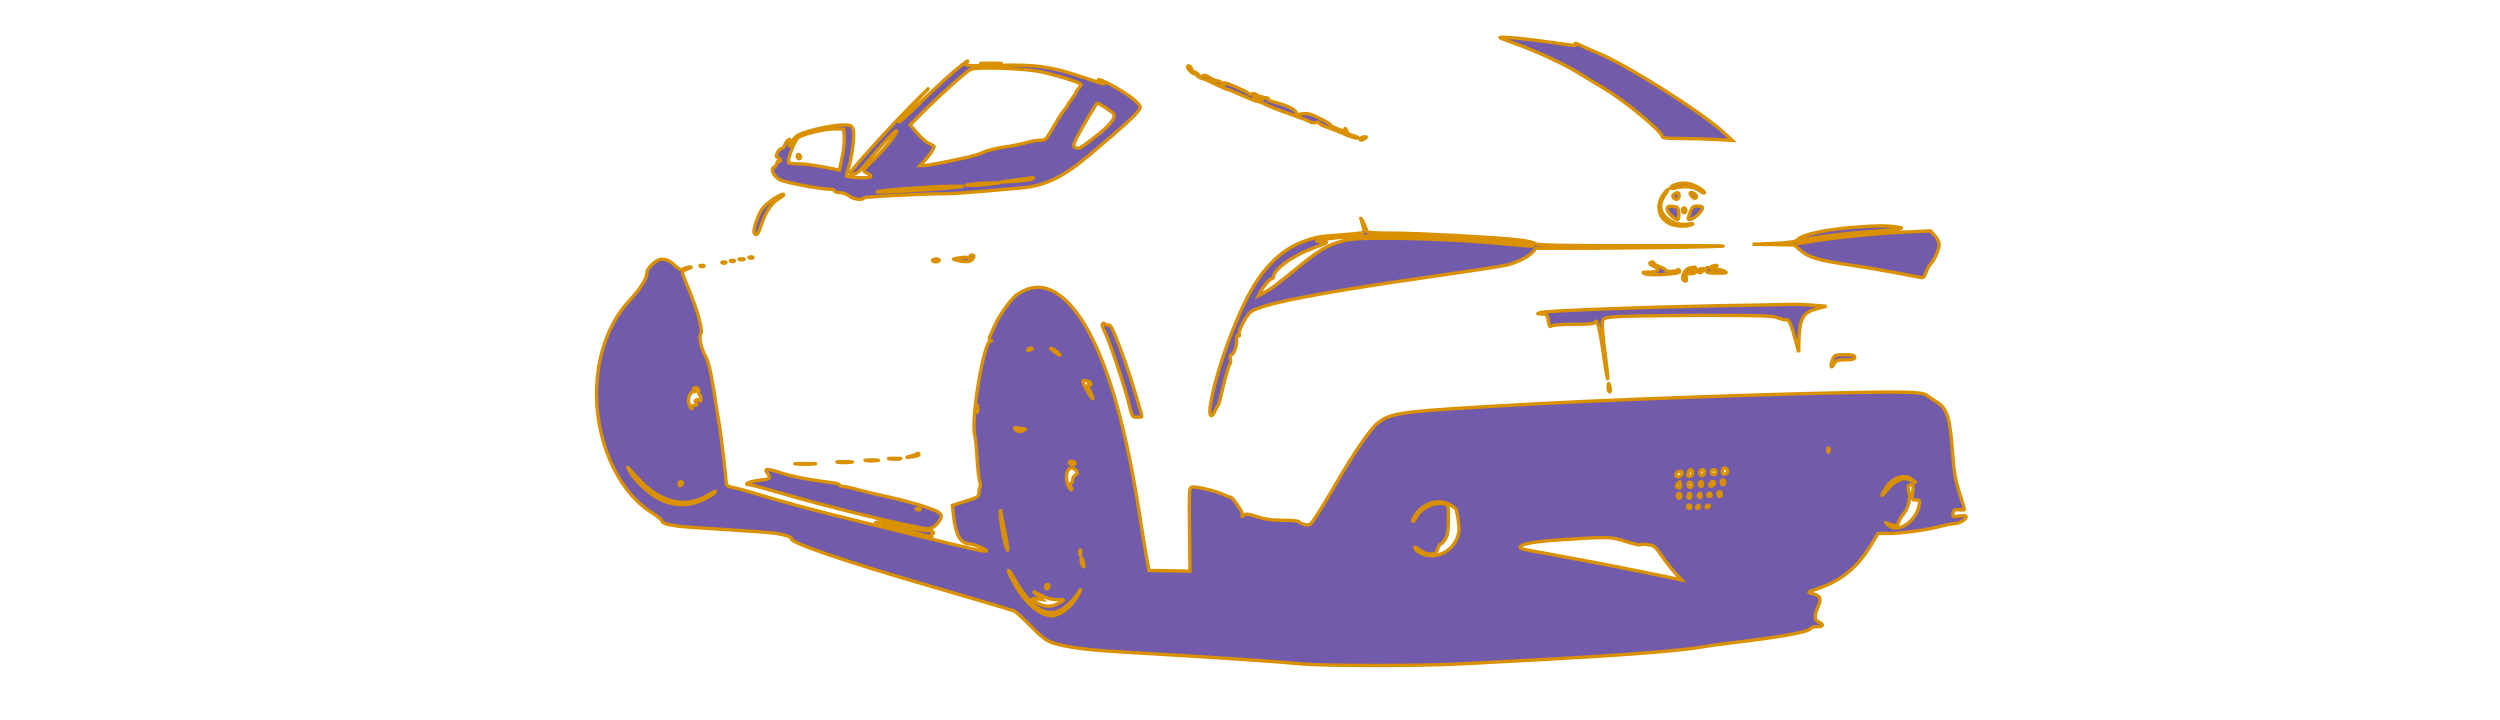
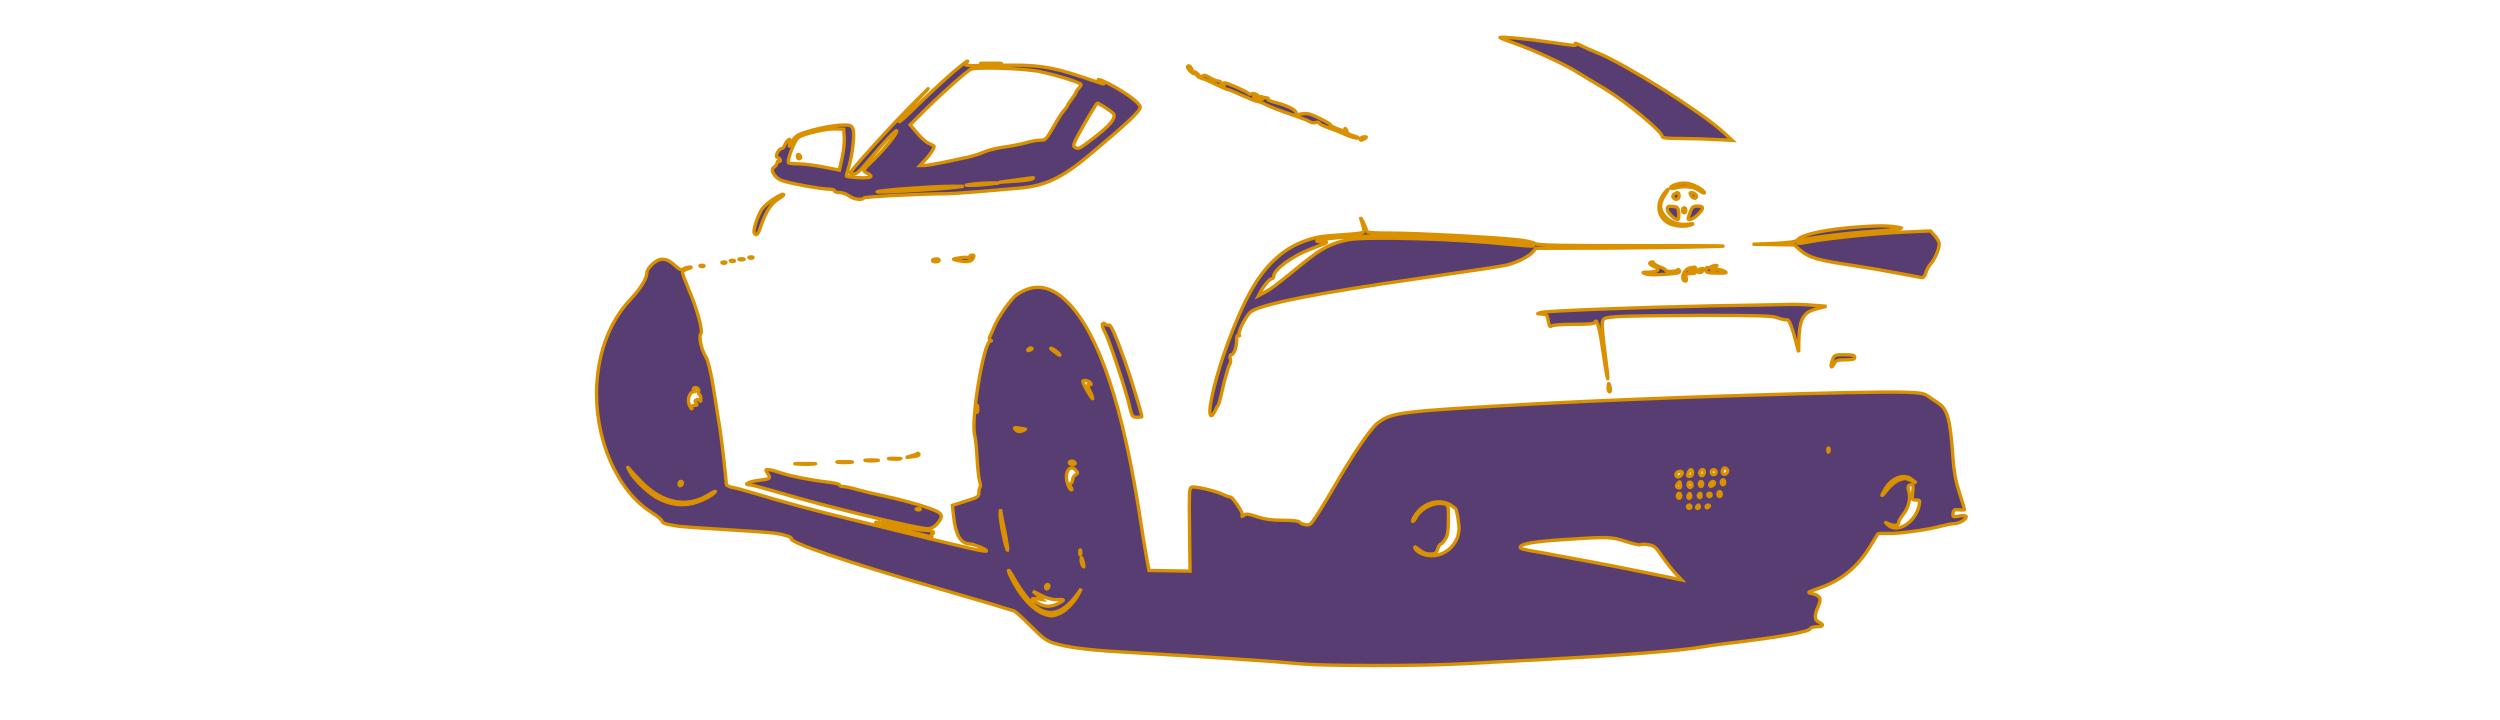
<svg xmlns="http://www.w3.org/2000/svg" version="1.0" viewBox="0 0 1480 426">
-   <g fill=" rgba(80, 50, 150, .8)" stroke="rgba(218, 145, 0,1)" stroke-width="2px">
+   <g fill=" rgba(70, 40, 100, .9)" stroke="rgba(218, 145, 0,1)" stroke-width="2px">
    <path d="M888 22.3c.3.3 4.6 1.9 9.5 3.7 10.6 3.7 28.9 12.1 36 16.6 2.8 1.7 7.2 4.4 9.9 6 2.6 1.6 5.6 3.3 6.5 3.9C962 59.7 984 77.9 984 80.7c0 1 2.7 1.3 11.3 1.3 6.3 0 15.6.3 20.8.6l9.4.5-5-4.6c-13.4-12.3-57.6-40.2-74.5-47.1-3.6-1.4-8.2-3.5-10.4-4.6-2.1-1.1-3.5-1.5-3.1-.9.8 1.4 1.3 1.4-14-.8-14.1-2.1-31.3-3.7-30.5-2.8zM564.4 42.6c-4.3 3.7-13.7 12.3-20.8 19.3-15.1 14.9-15.1 13.1 0-3.1 8.7-9.2 7.9-8.5-3.7 3.2-12 12.1-30.3 32.2-35.8 39.2-1.2 1.6-1.1 1.8 1.1 1.8 1.9 0 4.2-2 9.3-8.3 8.7-10.4 15.7-17.8 16.3-17.3.9.9-6.4 10.1-13.2 16.8-7.1 6.8-7.1 6.9-4.7 8.1 4.7 2.3 3.3 3.2-4.4 2.9-4.1-.2-7.5-.7-7.5-1 0-.4.7-2.8 1.5-5.4 2.2-7.6 3.6-19.4 2.5-22.3-.8-2.2-1.5-2.5-5.7-2.5-5.3 0-16.2 2.1-23.5 4.6-3.8 1.2-5.3 2.4-6.8 5.2-1.9 3.5-2 3.5-1.5.9.3-2.4.2-2.7-1-1.7-.8.7-1.7 2-2 3.1-.4 1-1.2 1.9-1.9 1.9s-1.8 1.1-2.4 2.4c-.9 1.9-.8 2.5.4 3 .8.3 1.4 1 1.4 1.6 0 .6-.4.8-1 .5-.5-.3-1 .1-1 .9s-.8 1.9-1.7 2.5c-2.4 1.3-.4 5.5 3.6 7.6 3.1 1.6 23.9 5.5 29.2 5.5 1.6 0 2.9.4 2.9 1 0 .5 1.4 1 3.1 1 1.7 0 4.2.9 5.6 2 2.6 2 7.7 2.7 8.7 1.2.4-.8 34.8-2.5 48.6-2.5 2.5 0 11.5-.6 20-1.3 8.5-.7 18.9-1.6 23-2 15.3-1.2 25.5-5.9 41.5-19.3C667.3 73 675 65.8 675 63.5c0-2.4-8-8.4-18.5-13.9-5.4-2.8-8.6-3.5-4.5-1 1.7 1.1 1.9 1.3.5.9-1.1-.4-6.5-2.2-12.1-4-18.4-6.2-27.2-7.4-49.8-6.8-18 .4-19.8.3-18.7-1.1 2.5-3 .4-1.6-7.5 5zm51.2-.2C625 44.3 640 49 640 50c0 .5-.7 1.5-1.5 2.4-.8.8-1.5 1.8-1.5 2.2 0 .4-1.1 2.2-2.5 4-1.4 1.8-2.5 3.5-2.5 3.8 0 .3-.8 1.4-1.7 2.5-1 1-3.1 4-4.6 6.7-6.9 11.9-6.5 11.4-10 11.4-1.8 0-5.7.7-8.7 1.6-3 .8-8.9 2-13 2.5-4.1.6-9.4 1.9-11.8 3-2.4 1.1-6.6 2.4-9.5 3-2.9.6-9.2 1.9-14.2 3-4.9 1-10.1 1.9-11.4 1.9h-2.5l3.1-3.3c2.7-2.8 5.3-6.8 5.3-8 0-.3-1.3-1-2.9-1.7-1.6-.6-4.8-3.4-7.1-6.2l-4.2-4.9 9.3-9.3c10.1-9.9 23.1-21.5 26.4-23.5 2.7-1.6 31.4-.7 41.1 1.3zm38.7 21.2c2.3 1.5 4.5 3.2 4.9 3.7 1.6 2.6-2.2 7.2-12.8 15.2-7.4 5.7-8 6-10.2 4.6-1.1-.6-.6-2.1 1.8-6.7 4.5-8.3 11.2-19.4 11.6-19.4.3 0 2.3 1.2 4.7 2.6zM499.8 81.4c.2 2.7-.4 8.2-1.3 12.1l-1.6 7.2-9.2-1.8c-5.1-1-11.7-1.9-14.8-1.9-3.1 0-5.8-.3-6.1-.6-1.1-1.1 3.7-13.7 5.8-15 3.4-2.3 16.6-5.3 21.9-5.1l5 .2.3 4.9zM611 105.9c-.8.5-5.5 1.1-10.5 1.4l-9 .6 9.5-1.3c5.2-.7 10-1.4 10.5-1.4.6-.1.3.3-.5.7zm-25.5 3.1c-3.3.4-8 .8-10.5.7-4.4 0-4.4 0 1-.7 3-.4 7.8-.7 10.5-.7h5l-6 .7zm-21.9 2.1c-10.1 1.1-43.7 3.1-44.3 2.5-.8-.8 31.7-3.3 43.7-3.3h7.5l-6.9.8z" />
    <path d="M472 92.4c0 .9.5 1.6 1 1.6.6 0 1-.4 1-.9 0-.6-.4-1.3-1-1.6-.5-.3-1 .1-1 .9zm109.8-54.7c2.9.2 7.4.2 10 0 2.6-.2.2-.3-5.3-.3s-7.6.1-4.7.3zM703 39.8c0 .5.9 1.7 2 2.7 1.1 1 2 1.4 2 1 0-.5.6-.1 1.3.8.6 1 2.1 1.9 3.2 2.1 1.1.2 4.8 1.8 8.2 3.5 3.4 1.7 6.6 3.1 7.2 3.1.5 0 4.4 1.6 8.5 3.5 4.2 1.9 8.2 3.5 8.9 3.5.7 0 3.1.9 5.2 2 2.2 1.1 8.7 3.7 14.5 5.6 5.8 2 11 4 11.7 4.6.7.5 2.1.7 3.3.3 1.1-.3 2-.2 2 .4 0 .5 2.4 1.7 5.3 2.7 2.8.9 6.8 2.5 8.7 3.4 3.7 1.9 9 3.4 9 2.5 0-.2-1.5-.8-3.2-1.3-1.8-.4-3.3-1.3-3.3-1.9 0-.6-.4-1.5-.9-2s-.6-.3-.2.4c.9 1.6 1 1.6-4.7-.5-2.6-1-4.5-2.1-4.2-2.4.3-.2-2.5-1.9-6.2-3.7-5.3-2.7-7.4-3.2-10.5-2.7-2.8.5-3.7.3-3.6-.6.4-1.6-5.1-4.3-12-6.1-2.9-.7-4.9-1.6-4.6-2 .4-.4.2-.7-.4-.7-.5 0-1.9-.3-2.9-.6-1.5-.5-1.6-.4-.3.5 1.2.9.8 1-1.5.5-3.7-.8-4.4-1.4-1.9-1.4 1.8-.1 1.8-.1.1-1.1-.9-.5-2.2-.7-2.8-.3-.6.3-1.4.2-1.8-.3-.7-1-12.6-6.3-14.2-6.3-.6 0-.7.5-.3 1.1.4.7.1 1-.7.7-.8-.3-1.3-1.1-1.1-1.7.1-.6-.6-1.1-1.5-1.1-1 0-3.3-.9-5.2-2.1-2.5-1.5-3.6-1.7-4.1-.8-.6.8-1.3.6-2.6-.9-1-1.2-2.1-1.9-2.5-1.6-.4.2-1-.5-1.4-1.6-.6-2-2.5-2.8-2.5-1.2zM805.5 82c-.8 1.3.5 1.3 2.5 0 1.3-.8 1.3-1-.2-1-.9 0-2 .4-2.3 1zm186.8 27.1c-4 1.2-4.5 3.2-.5 2.2 5.4-1.4 11-.8 14.2 1.5 1.6 1.3 3 1.8 3 1.3 0-1.5-6.6-5.2-10.2-5.6-1.8-.2-4.8 0-6.5.6z" />
    <path d="M985.8 113.7c-5.8 6.7-4.7 15.2 2.6 18.7 3.7 1.7 9.9 2 13.1.6 1.4-.6.7-.7-2.1-.3-5.5.7-10.7-1.1-13.9-4.8-3.2-3.8-3.2-7.6 0-12.3 2.6-3.9 2.8-4.7.3-1.9z" />
    <path d="M991.1 114.9c-1.6 1-.6 3.1 1.5 3.1.8 0 1.4-.9 1.4-2 0-2.2-.7-2.5-2.9-1.1zm10.1 1c.6 1 1.8 1.7 2.5 1.4 1.7-.7-.2-3.3-2.3-3.3-1.1 0-1.2.4-.2 1.9zm-543.4 2c-2.5 1.6-5.5 4.3-6.7 5.9-2.5 3.6-5.5 12.8-4.6 14.2 1.3 2 2.4.8 4-4.3 2.5-7.7 6-13.3 10-15.7 1.9-1.2 3.5-2.4 3.5-2.6 0-1-1.9-.2-6.2 2.5zm529.2 6c0 1.9 4.3 6.1 6.2 6.1.5 0 .8-1.7.6-3.8-.3-3.4-.6-3.7-3.5-4-2.7-.3-3.3 0-3.3 1.7zm13.9.8c-.5 1.6-1.2 3.4-1.4 4-.8 2.4 2.6 1.3 5.6-1.6 3.7-3.7 3.7-5.1-.1-5.1-2.4 0-3.3.6-4.1 2.7zm-4.9-.2c0 .8.5 1.5 1 1.5.6 0 1-.7 1-1.5s-.4-1.5-1-1.5c-.5 0-1 .7-1 1.5zm-190.4 5c2.1 6.7 2.2 7.5 1.2 8.1-.6.4-6.3 1-12.7 1.4-13.1.9-15.3 1.3-23.1 4.2-11.5 4.4-21.6 13.7-29.5 27.3-10.3 17.5-22.7 52.5-25.1 70.5-.7 5.6.8 6.9 2.9 2.2.6-1.5 1.4-2.9 1.8-3.2.3-.3 1.1-3 1.8-6 1.8-8.2 4.3-17.4 5.2-18.6.5-.5.6-2 .2-3.2-.3-1.3-.1-2.2.6-2.2 1.6 0 3.3-4.8 3.2-8.8 0-2.2.3-3.1 1.1-2.6.7.4.8.3.4-.4-.9-1.4 3.4-10.2 6.4-13.2 4.6-4.6 38.1-11.3 103-20.6 25-3.6 47.1-6.9 49.1-7.5 6.1-1.6 12.3-4.7 14.9-7.3l2.3-2.6 38.6-.1c21.2-.1 50.1-.5 64.1-.9 18.1-.4 7.1-.6-38.1-.6-50.3.1-63.9-.2-65.1-1.2-.9-.7-5.3-1.7-9.9-2.2-14.4-1.6-59.4-4-75-4-11.2 0-14.9-.3-14.9-1.3 0-.6-.9-3-2-5.2s-1.8-3.1-1.4-2zm62.9 11.5c25.2 1.8 40.3 3.5 39.2 4.6-.2.3-6.9-.2-14.8-1-29.9-3.2-83.6-4.7-94.5-2.7-9.9 1.9-15.8 4.9-26.8 13.8-17.1 13.9-18.9 15.2-22.8 17.3l-3.7 2 1.2-2.3c1.9-3.6 5.4-7.7 6.6-7.7.6 0 1.1-.6 1.1-1.4 0-3.9 10.7-11.8 21.5-16 11.8-4.5 11.3-4.3 7.6-4.4-5.3-.1-4.7-1 1.3-1.7 19.6-2.5 51.7-2.6 84.1-.5zm233.5-6.8c-19.8 1.3-35 4.4-37.8 7.7-1 1.2-4.2 1.7-14 2.2l-12.7.5 12.3.2 12.4.2 3.9 3.4c4.8 4.1 10.7 5.8 29.9 8.6 8 1.2 20.4 3.3 27.5 4.7 7.2 1.4 13.6 2.6 14.4 2.7.8 0 1.8-1.2 2.2-2.9.5-1.7 1.7-4 2.8-5.2 2.4-2.6 5.1-8.8 5.1-11.8 0-1.2-1.2-3.5-2.6-5l-2.6-2.8-15.6.7c-17.1.7-47 3.9-56.9 5.9-5.6 1.2-8 .9-5.4-.7 2.1-1.3 27.3-4.6 44.5-5.7 11.9-.8 17.9-1.6 16-2-5.3-1.3-11.8-1.5-23.4-.7zm-528 17.9c0 .5-.4.8-.9.4-.6-.3-2.9-.2-5.3.2-4.2.7-4.2.7-1.3 1.4 5.7 1.3 8.4 1 9.5-1.1.9-1.6.8-2-.5-2-.8 0-1.5.5-1.5 1.1zm-130.2.6c.7.3 1.6.2 1.9-.1.4-.3-.2-.6-1.3-.5-1.1 0-1.4.3-.6.6z" />
    <path d="M390.5 153.7c-2.8.7-7.5 5.3-7.5 7.5 0 3.6-3.6 9.5-10.2 16.5-11.5 12.4-18.3 29.7-19.5 49.8-1.8 31.5 11.8 63.2 32.8 76.1 3.2 2 5.9 4.3 5.9 5 0 .7 1.6 1.6 3.8 1.9 2 .4 4.8.8 6.2 1.1 1.4.2 13.8 1.1 27.5 1.9 13.8.8 26.8 1.8 29 2.1 5.7.8 10.6 2.4 10 3.3-1.3 2.2 33.1 13.9 84 28.6 12.7 3.7 28.2 8.2 34.5 10.1 6.3 2 12.2 3.7 13.2 4 .9.3 5.3 4.3 9.9 8.9 6.3 6.5 9.3 8.8 13 10 7.7 2.6 20.4 4.3 40.1 5.4 55.8 3.3 90.3 5.5 106.8 7.1 13.9 1.3 71.8 1.3 95 0 10.2-.5 31.6-1.7 47.5-2.5 48.2-2.6 84-5.4 95-7.5 2.8-.5 9.1-1.4 14-2 31.7-3.7 49.6-6.9 50.3-8.9.2-.6 1.9-1.1 3.8-1.1 4 0 4.4-1.2 1-2.8-2.6-1.2-2.6-4 .1-10 1.7-4 .7-5.7-4-6.8-3-.6-2.9-.7 3.6-3 13.7-4.6 23.5-12.6 31.3-25.7 2.1-3.4 3.9-6.4 4.1-6.7.2-.2 2.7-.3 5.6-.2 6 .3 23.8-2.1 31.7-4.3 3-.8 6.6-1.5 8-1.5 2.8 0 7-2.5 7-4.1 0-.7-1.5-.8-4.1-.4-3.9.7-4 .6-3.7-1.6.2-2 .8-2.4 3.6-2.1 1.7.2 3.2.1 3.2-.2 0-.3-1.4-4.9-3.1-10.1-2.3-7.2-3.2-12.6-3.9-22.3-1.5-21.3-3.1-26.9-8.7-30.7-2.1-1.3-4.9-3.3-6.2-4.2-1.9-1.4-4.9-1.9-13-2.1-23.7-.8-152.6 3.3-217.6 6.8-83.1 4.6-86.3 5-95 11.5-4.1 3.2-14.4 18.2-24.4 35.5-4 6.9-9.1 15.4-11.4 18.8-3.8 6-4.2 6.3-7.1 5.8-1.7-.4-3.2-1.1-3.4-1.6-.2-.6-4.5-1-9.6-1-6.7 0-10.9-.6-15.4-2.1-5.1-1.7-6.5-1.9-7.7-.9-1.3 1-1.5 1-1-.1.5-1.5-6-11-7.3-10.7-.4.1-2-.5-3.7-1.3-4.3-2.2-17.2-5.2-19.1-4.5-1.4.5-1.5 3.3-1.2 25.1l.3 24.6-12.2-.2-12.1-.2-1.6-8.6c-.8-4.7-2.5-14.7-3.6-22.1-10.2-66.7-24.4-109-42.6-127.7-10.1-10.3-19.8-11.9-30.1-5.1-3.7 2.4-11.5 13.5-13.9 19.6-.8 2-1.9 4.5-2.4 5.4-.6 1.1-.5 1.8.3 2.1.9.4.9.6 0 .6-4 .3-11.8 47.6-9.2 56.1.4 1.4 1 7.2 1.3 13 .3 5.8 1 11.9 1.5 13.7.5 1.7.6 3.4.3 3.8-.4.4-.7 1.8-.7 3.2 0 2.3-.7 2.8-7.9 5l-7.8 2.5.7 6.2c1.2 11.4 4.2 16.5 9.7 16.6 2.2 0 9.8 3.2 9.8 4.1 0 .9-9.8-1.3-40.5-8.9-13.2-3.3-31-7.6-39.5-9.7-18.1-4.3-44.7-11.5-57.5-15.5-4.9-1.5-10.7-3.1-12.7-3.4-2.1-.4-3.8-1.2-3.8-1.9 0-2.4-3-28.4-4-34.2-.6-3.3-2.1-13.2-3.5-22-1.6-10-3.3-17-4.5-19-2.8-4.5-4.5-12.2-3.1-13.9 1.4-1.6-2.3-15.1-7.5-27.1-1.9-4.5-3.4-8.6-3.4-9.3 0-.6 1.5-1.6 3.3-2.1 1.7-.5 2.4-1 1.4-1-1-.1-2.8.4-3.9 1-1.7.9-2.5.6-5.2-1.9-3.4-3.2-6-4.2-9.1-3.5zM611 206.4c0 .2-.7.7-1.6 1-.8.3-1.2.2-.9-.4.6-1 2.5-1.4 2.5-.6zm16.1 3.2c.9 1.1.2.9-1.8-.6-1.8-1.3-3.3-2.5-3.3-2.7 0-.8 3.8 1.7 5.1 3.3zm18.7 17.4c.3.7 0 1-.7.6-1.5-1-1.3 1.4.4 4.4.8 1.4 1.4 3.2 1.4 4 0 1.4-5.8-8.6-5.9-10.2 0-1.3 4.4-.2 4.8 1.2zm-232.2 4.6c-.3.7-.1 1.6.4 1.9.6.4 1 1.6.9 2.8 0 1.2-.3 1.7-.5 1-.3-.7-1.2-.9-2-.6-1.1.4-1.2.9-.3 1.9.9 1.1.7 1.4-1 1.4-1.2 0-1.9.4-1.6 1 .3.5.4 1 0 1-.3 0-1-1.1-1.5-2.5-1.2-3.2.3-7.5 2.7-7.6 1.1 0 1.3-.3.5-.6-.6-.2-1-.9-.7-1.3.9-1.4 3.7.1 3.1 1.6zm165.1 12.1c-.3 1-.5.2-.5-1.7s.2-2.7.5-1.8c.2 1 .2 2.6 0 3.5zM607 254c.3.1-.5.5-1.8 1.1-1.7.6-2.7.5-3.8-.6-1.4-1.3-1.2-1.5 1.8-1.1 1.8.3 3.5.5 3.8.6zm475.7 13.2c-.3.8-.6.5-.6-.6-.1-1.1.2-1.7.5-1.3.3.3.4 1.2.1 1.9zM636.5 274c.3.5-.3 1-1.4 1-1.2 0-2.1-.5-2.1-1 0-.6.6-1 1.4-1 .8 0 1.8.4 2.1 1zm-257 11.1c12.6 12.9 27.1 15.8 39.8 7.9 2.6-1.6 4.5-2.5 4.2-2-1.3 2.2-8.2 5.7-13.3 7-6.6 1.5-12.9.8-19.7-2.5-5.8-2.7-15-11.3-17.8-16.6-1.4-2.5-1.4-2.9-.2-1.4.8 1.1 4 4.5 7 7.6zm257.6-6.5c1.1 1.3 1 1.7-.4 2.5-.9.6-1.7 1.8-1.7 2.9 0 1-.6 2-1.2 2.3-1 .3-1 .7.1 2 .8 1.1.9 1.7.3 1.7-.6 0-1.7-1.8-2.3-4-2-6.6 1.6-11.7 5.2-7.4zm385.5-.5c.8 1.4-1.1 3.3-2.5 2.5-1.1-.7-.4-3.6.9-3.6.5 0 1.2.5 1.6 1.1zM1002 280c0 1.1-.7 2-1.5 2-1.7 0-1.8-.2-.9-2.4.9-2.3 2.4-2 2.4.4zm7-.6c0 .8-.4 1.7-.9 2.1-1.2.7-2.4-1.2-1.6-2.5.9-1.5 2.5-1.2 2.5.4zm7 .1c0 .8-.7 1.5-1.5 1.5s-1.5-.7-1.5-1.5.7-1.5 1.5-1.5 1.5.7 1.5 1.5zm-20 .4c0 .5-.6 1.4-1.4 2-1.6 1.3-3.2-.2-2.1-1.9.8-1.2 3.5-1.3 3.5-.1zm136.1 4.1 2.4 2-3.3-1.6c-2.9-1.4-3.8-1.4-7-.2-2.1.8-5 3.2-6.9 5.7-3.7 4.8-4.3 4.5-1.2-.6 4.2-6.8 11.5-9.2 16-5.3zm-111.1 1.5c0 .8-.4 1.5-1 1.5-.5 0-1-.7-1-1.5s.5-1.5 1-1.5c.6 0 1 .7 1 1.5zm-617 .4c0 .6-.4 1.3-1 1.6-.5.3-1-.1-1-.9 0-.9.5-1.6 1-1.6.6 0 1 .4 1 .9zm590.7 2.8c-.3.3-1.1.2-1.7-.2-.8-.5-.7-1.1.2-2.2 1.2-1.5 1.3-1.4 1.6.1.2 1 .1 2-.1 2.3zm6.8-.7c-.5.8-1.1.8-1.7.2-.6-.6-.7-1.6-.3-2.2.5-.8 1.1-.8 1.7-.2.6.6.7 1.6.3 2.2zm6.5-1.5c0 .8-.4 1.5-1 1.5-.5 0-1-.7-1-1.5s.5-1.5 1-1.5c.6 0 1 .7 1 1.5zm7-.6c0 1.2-2 2.5-2.7 1.8-.7-.7.6-2.7 1.8-2.7.5 0 .9.4.9.9zm117.3 5.6c-.5 4.3-.5 4.5 2 4.5 2.4 0 2.4.2 1.7 3.7-2.2 9.5-12.6 16.1-18 11.3-2.2-1.9-2.3-2-.3-1.1 3.2 1.6 6.3 1.4 6.3-.5 0-.9 1.1-2.9 2.5-4.6 3.2-3.8 4.7-9.5 3.6-13.5-1-3.3-.6-4.3 1.5-4.3 1 0 1.2 1.1.7 4.5zm-113.3 1c0 .8-.4 1.5-1 1.5-.5 0-1-.7-1-1.5s.5-1.5 1-1.5c.6 0 1 .7 1 1.5zm-24 1c0 .8-.4 1.5-1 1.5-.5 0-1-.7-1-1.5s.5-1.5 1-1.5c.6 0 1 .7 1 1.5zm5.6 1.2c-1 1-1.9-.5-1-1.8.6-1.1.8-1.1 1.2 0 .2.7.1 1.5-.2 1.8zm6.4-1.1c0 .8-.5 1.2-1 .9-.6-.4-.8-1.1-.5-1.6.9-1.4 1.5-1.1 1.5.7zm6-.6c0 .5-.4 1-1 1-.5 0-1-.5-1-1 0-.6.5-1 1-1 .6 0 1 .4 1 1zm-154.2 6c1.7 1.1 3.2 2.3 3.3 2.7 0 .5.3 1.7.6 2.8.3 1.1.7 4.2 1 7 .8 9.1-6.9 17.5-16.2 17.5-4.2 0-9-2.2-9.9-4.6-.4-1 .4-.7 2.5 1 2 1.7 4.2 2.6 6.5 2.6 3 0 3.7-.4 4.5-3 .6-1.7 1.4-3 1.9-3 .4 0 1.6-1.2 2.6-2.8 1.4-2.1 1.8-4.7 1.9-11.5 0-8.4-.1-8.8-2.3-9.4-5.9-1.4-13.9 2.4-16.9 8-.8 1.6-1.7 2.6-2 2.3-.3-.3.5-2.1 1.8-4 4.9-7.1 14.1-9.6 20.7-5.6zm142.2 1c0 .5-.4 1-1 1-.5 0-1-.5-1-1 0-.6.5-1 1-1 .6 0 1 .4 1 1zm5 0c0 .5-.5 1-1.1 1-.5 0-.7-.5-.4-1 .3-.6.8-1 1.1-1 .2 0 .4.4.4 1zm6-.6c0 .3-.4.8-1 1.1-.5.3-1 .1-1-.4 0-.6.5-1.1 1-1.1.6 0 1 .2 1 .4zm-416.9 16.5c1 5.2 1.7 9.6 1.5 9.8-.9 1-4.7-17.4-4.5-21.7l.2-2.5.4 2.5c.2 1.4 1.3 6.7 2.4 11.9zm367.2 4.6c4.3 1.4 8.2 2.3 8.8 2 .5-.4 2.7-.4 4.8 0 3.3.5 4.5 1.5 7.6 6.2 2 3 5.6 7.6 7.8 10.1l4.2 4.5-3-.6c-1.6-.4-10.6-2.2-20-4.1-16.9-3.5-40.8-8-58-11.1-13.5-2.3-14.5-2.6-14.5-3.5 0-2 7.3-3.3 24.7-4.5 27.6-1.8 28.9-1.8 37.6 1zm-322.6 7.7c-.3.7-.5.2-.5-1.2s.2-1.9.5-1.3c.2.7.2 1.9 0 2.5zm1.7 5.3c.5 2.2.4 2.6-.4 1.5-.5-.8-1-2.4-1-3.4 0-2.6.6-1.8 1.4 1.9zm-33.8 19.8c10.3 13.2 20.4 12.4 30.7-2.3l1.8-2.5-1.2 2.5c-2.4 5-7.4 10.3-11.6 12.2-3.7 1.6-4.8 1.7-8.2.7-7-2.1-14.9-10.5-20.4-21.8-2.9-5.8-1.8-5.9 1.4-.1 1.6 3.1 5 8.2 7.5 11.3zm13.4-6.4c0 .6-.4 1.3-1 1.6-.5.3-1-.1-1-.9 0-.9.5-1.6 1-1.6.6 0 1 .4 1 .9zm4 8.1c5.5-.3 5.7 0 2 2-4.5 2.5-8.7 2.5-12.7 0-4.1-2.4-4.1-3-.3-2.5l3 .4-2.7-2.5-2.8-2.4 5 2.5c2.9 1.6 6.4 2.5 8.5 2.5zM437.8 153.7c.6.2 1.8.2 2.5 0 .6-.3.1-.5-1.3-.5-1.4 0-1.9.2-1.2.5zm114.2.5c0 .4.9.8 2 .8s2-.4 2-.9c0-.6-.9-.9-2-.8-1.1.1-2 .5-2 .9zm-119.2.5c.7.3 1.6.2 1.9-.1.4-.3-.2-.6-1.3-.5-1.1 0-1.4.3-.6.6z" />
    <path d="M427.8 155.7c.7.3 1.6.2 1.9-.1.4-.3-.2-.6-1.3-.5-1.1 0-1.4.3-.6.6zm548.9 0c-.4.4.7 1.3 2.4 2 4.1 1.7 2.8 3.3-2.9 3.4-4.1 0-4.4.2-2.2 1 1.4.6 6.2.7 11.6.3 7.5-.5 9.1-.9 8.7-2.1-.3-.8-.9-1-1.2-.5-.7 1.1-7.1 1.2-7.1.1 0-.4-1.6-1.3-3.5-2s-3.5-1.7-3.5-2.1c0-1-1.4-1-2.3-.1zm-561.9 2c.7.3 1.6.2 1.9-.1.4-.3-.2-.6-1.3-.5-1.1 0-1.4.3-.6.6zm598.2.2c-.8.6-1.8.7-2.2.5-.4-.3-.8.3-.8 1.4 0 1.6.8 1.8 6.5 1.9 6 0 6.4-.1 4-1.3-1.3-.7-3.6-1.1-5-.8-3.1.5-3.3-.4-.2-1.6 1.2-.5 1.5-.9.7-.9s-2.2.3-3 .8zm-12.8.8c-3.3.6-5.5 6.6-2.9 7.6 1 .4 1.3-.2.9-1.9-.4-2.1-.1-2.4 2.7-2.4 2.4 0 3.1-.4 3.1-2 0-1.1-.3-1.9-.7-1.9-.5.1-1.8.4-3.1.6zm2.8 1.3c0 .5-.8 1-1.7 1-1.5 0-1.6-.2-.3-1 1.9-1.2 2-1.2 2 0zm2.5-.1c-1 1.7 1.2 2.1 2.5.6 1-1.2 1-1.5-.3-1.5-.9 0-1.8.4-2.2.9zM1016 181c-46.1.9-100.4 3-103.9 4-2.5.8-2.5.8.6.9 3 .1 3.3.4 3.9 4.2.5 2.8 1 3.7 1.7 3 .7-.7 6-1.1 13.3-1.1 8.9 0 12.3-.3 12.6-1.2 1.1-3.1 2.9 4 5 18.8 1.2 8.7 2.4 15.2 2.6 14.6.2-.6-.6-7.8-1.7-15.9-1.1-8.1-1.8-16-1.5-17.5.6-2.5 1-2.7 7.8-3.3 3.9-.4 26.2-.7 49.6-.8 35.9 0 43.1.2 46.5 1.5 2.2.8 4.5 1.3 5.1 1.1 1.4-.5 3 3.3 5.4 12.4l1.8 6.8.1-6c.3-13.8 2.4-17.7 11-19.8l5.4-1.4-7.8-.6c-4.3-.4-10.5-.6-13.9-.5-3.4.1-23 .5-43.6.8zm-363.4 10.8c-.3.6.3 2.5 1.3 4.4 2.3 3.8 12 32.8 14.6 43.5 1.6 7 1.8 7.3 4.6 7.3 1.6 0 2.9-.1 2.9-.3 0-1.5-6.7-23.4-9.8-32.2-5.9-16.5-8.6-22.6-9.8-22.1-.6.3-1.6 0-2.2-.6-.6-.6-1.2-.6-1.6 0zm432.4 20.8c-1.6 4.1-1.2 6.3.6 3.1 1.3-2.4 2-2.7 6.9-2.7 4.2 0 5.5-.3 5.5-1.5s-1.3-1.5-6-1.5c-5.6 0-6.1.2-7 2.6zm-133 16.9c0 1.4.4 2.5.9 2.5.4 0 .6-1.1.3-2.5-.2-1.4-.6-2.5-.8-2.5-.2 0-.4 1.1-.4 2.5zm-409.3 39.1c-.3.4-2.1 1-3.9 1.5-3.2.9-3.2.9.6.4 3.9-.4 5.3-1.1 4.4-2-.2-.3-.7-.2-1.1.1zm-15.9 3.1c1.8.2 4.5.2 6 0s0-.4-3.3-.4-4.5.2-2.7.4zm-14 1c1.7.2 4.7.2 6.5 0 1.7-.2.3-.4-3.3-.4-3.6 0-5 .2-3.2.4zm-16.5 1c2 .2 5.4.2 7.5 0 2-.2.3-.4-3.8-.4s-5.8.2-3.7.4zm-24.5 1c2.9.2 7.4.2 10 0 2.6-.2.2-.3-5.3-.3s-7.6.1-4.7.3zm-17.3 5.7c1.9 2.9 1.6 3.2-5.7 4-5.5.7-9.1 2.6-5 2.6 1.1 0 9.5 2.3 18.8 5 25.7 7.7 80.6 21 86.6 21 1.8 0 3.8-.9 5.2-2.5 3.7-4 3.8-6 .2-7.8-4.7-2.3-17.9-6.2-29.6-8.7-5.8-1.2-13.5-3.1-17.2-4.1-3.6-1.1-7.6-1.9-8.7-1.9-1.2 0-2.1-.4-2.1-.9s-2.6-1.2-5.7-1.5c-11.1-1.3-23.8-3.8-29.1-5.7-2.9-1-6.2-1.9-7.3-1.9-1.8 0-1.9.1-.4 2.4zm90.2 21.2c-.3.3-1.2.4-1.9.1-.8-.3-.5-.6.6-.6 1.1-.1 1.7.2 1.3.5zm-25.9 8.1c.7.3 1.6.2 1.9-.1.4-.3-.2-.6-1.3-.5-1.1 0-1.4.3-.6.6zm3.2.2c0 .5 1.2 1.1 2.8 1.4 2.7.5 21.9 5.3 25.6 6.4 1.2.3 1.6.1 1.2-.6-.4-.6-.2-1.1.4-1.1.6 0 .8-.5.5-1-.3-.6-2.4-1-4.5-1s-8.5-1.1-14.2-2.5c-11.6-2.8-11.8-2.8-11.8-1.6z" />
  </g>
</svg>
